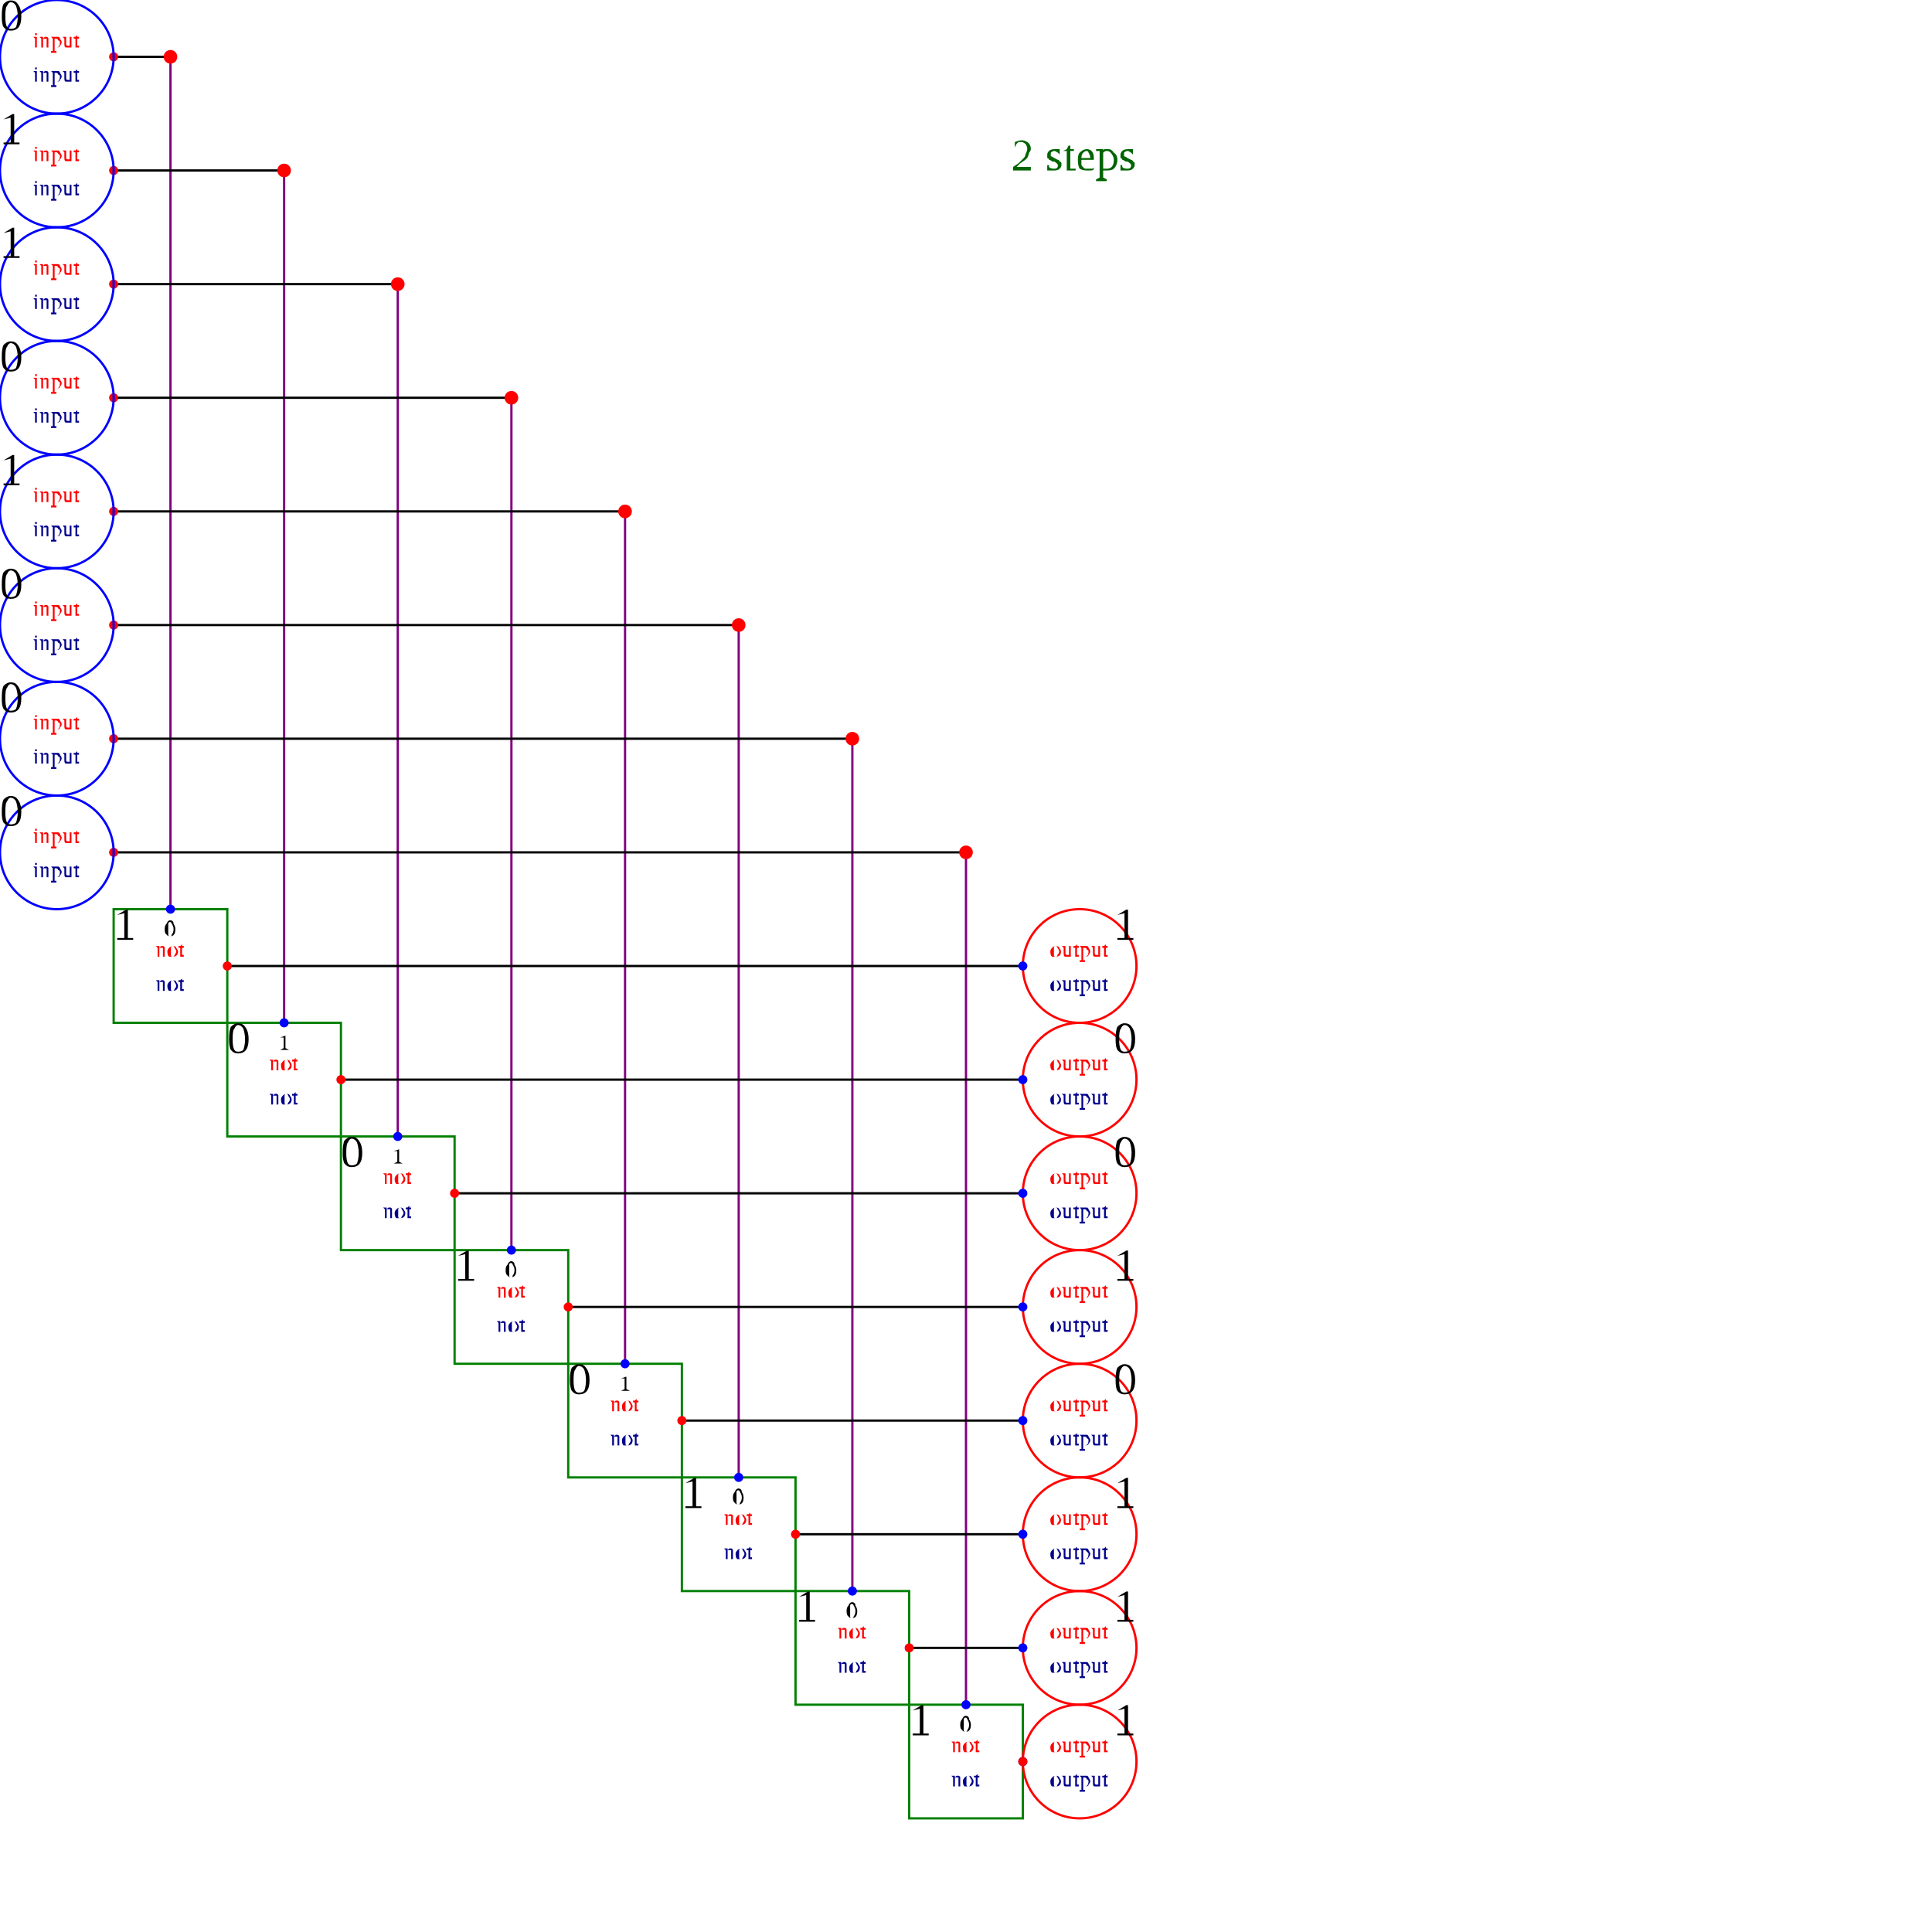
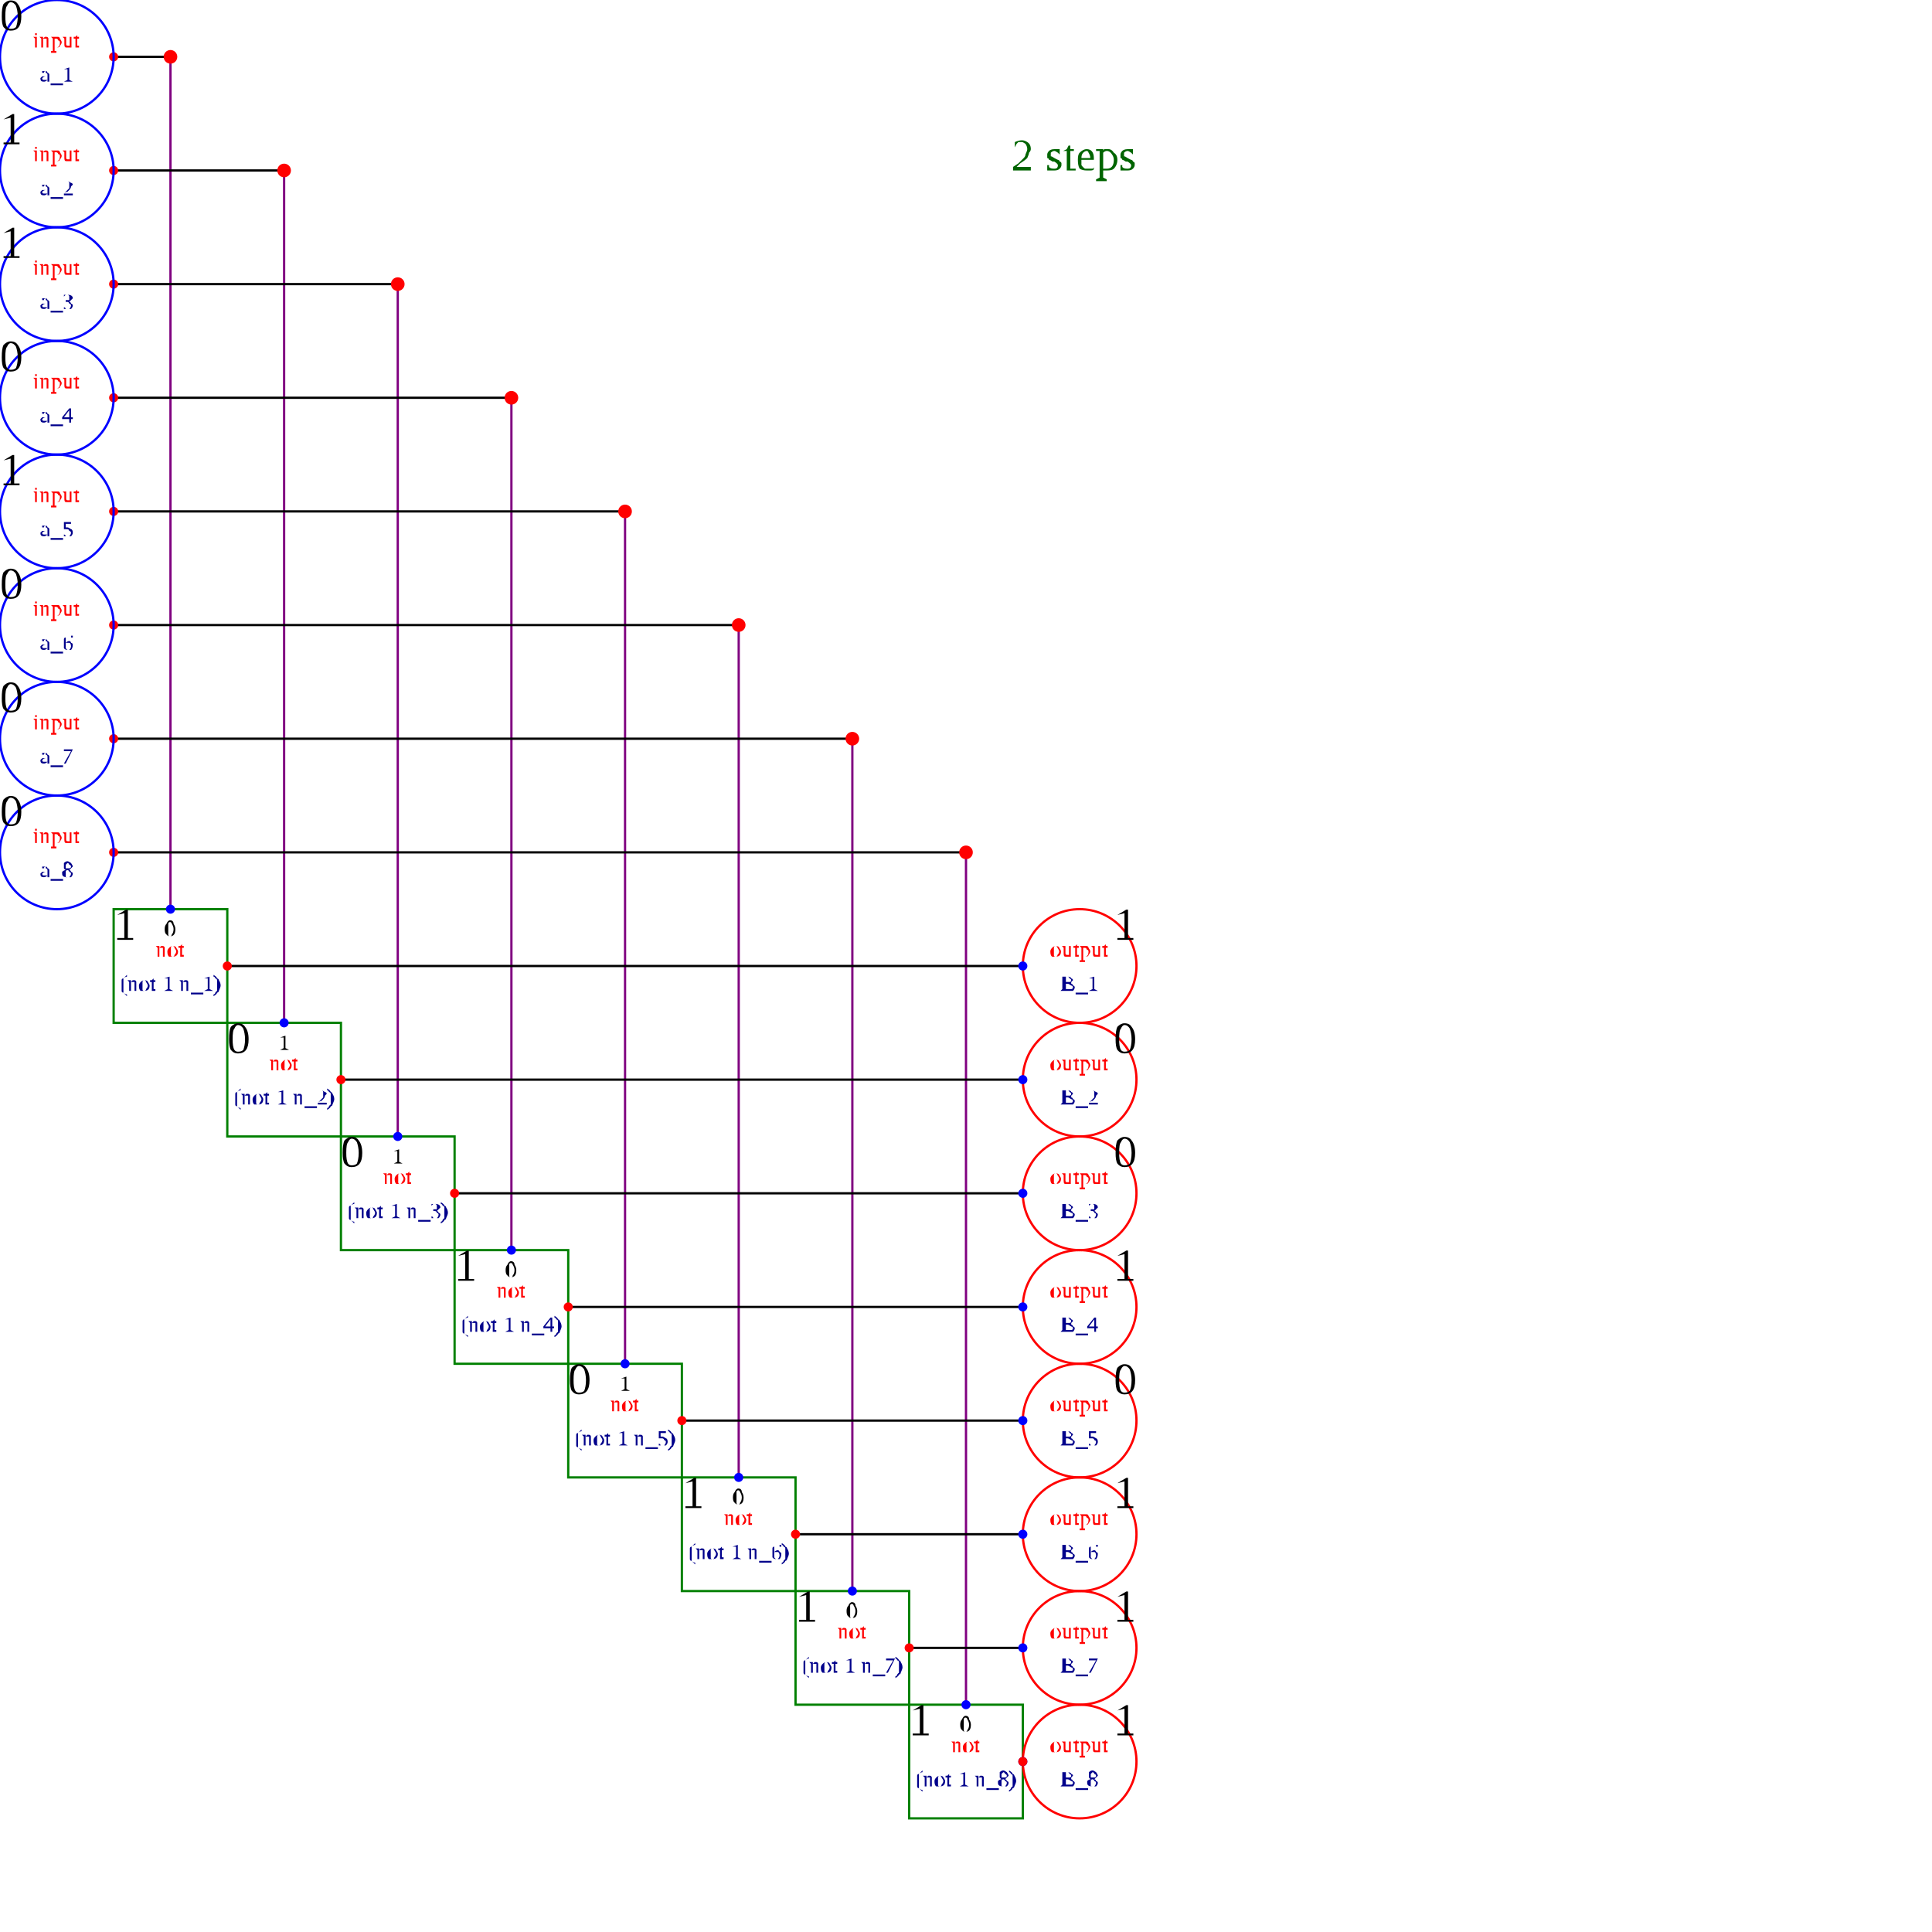
<svg xmlns="http://www.w3.org/2000/svg" height="100%" viewBox="0 0 17 17" width="100%">
  <text fill="darkGreen" font-size="0.4" stroke-width="0.04" text-anchor="end" x="10" y="1.5">2 steps</text>
  <rect fill="transparent" font-size="0.2" height="1" stroke="green" stroke-width="0.02" width="1" x="1" y="8" />
  <text dominant-baseline="hanging" fill="black" font-size="0.4" stroke-width="0.04" text-anchor="start" x="1" y="8">1</text>
  <text dominant-baseline="auto" fill="red" font-size="0.2" stroke-width="0.02" text-anchor="middle" x="1.5" y="8.417">not</text>
-   <text dominant-baseline="hanging" fill="darkblue" font-size="0.2" stroke-width="0.02" text-anchor="middle" x="1.5" y="8.583">not</text>
+   <text dominant-baseline="hanging" fill="darkblue" font-size="0.2" stroke-width="0.02" text-anchor="middle" x="1.5" y="8.583">(not 1 n_1)</text>
  <line font-size="0.2" stroke="black" stroke-width="0.02" x1="1" x2="1.5" y1="0.5" y2="0.5" />
  <line font-size="0.2" stroke="purple" stroke-width="0.02" x1="1.5" x2="1.5" y1="0.5" y2="8" />
  <circle cx="1.5" cy="0.5" fill="red" font-size="0.2" r="0.06" stroke-width="0.02" />
  <circle cx="1.5" cy="8" fill="blue" font-size="0.2" r="0.04" stroke-width="0.02" />
  <circle cx="1" cy="0.5" fill="red" font-size="0.2" r="0.04" stroke-width="0.02" />
  <text dominant-baseline="hanging" fill="black" font-size="0.2" stroke-width="0.02" text-anchor="middle" x="1.5" y="8.1">0</text>
  <rect fill="transparent" font-size="0.2" height="1" stroke="green" stroke-width="0.02" width="1" x="2" y="9" />
  <text dominant-baseline="hanging" fill="black" font-size="0.4" stroke-width="0.04" text-anchor="start" x="2" y="9">0</text>
  <text dominant-baseline="auto" fill="red" font-size="0.2" stroke-width="0.02" text-anchor="middle" x="2.5" y="9.417">not</text>
-   <text dominant-baseline="hanging" fill="darkblue" font-size="0.2" stroke-width="0.02" text-anchor="middle" x="2.5" y="9.583">not</text>
+   <text dominant-baseline="hanging" fill="darkblue" font-size="0.2" stroke-width="0.02" text-anchor="middle" x="2.5" y="9.583">(not 1 n_2)</text>
  <line font-size="0.2" stroke="black" stroke-width="0.02" x1="1" x2="2.5" y1="1.5" y2="1.5" />
  <line font-size="0.2" stroke="purple" stroke-width="0.02" x1="2.5" x2="2.5" y1="1.5" y2="9" />
  <circle cx="2.5" cy="1.5" fill="red" font-size="0.2" r="0.06" stroke-width="0.02" />
  <circle cx="2.5" cy="9" fill="blue" font-size="0.2" r="0.04" stroke-width="0.02" />
  <circle cx="1" cy="1.5" fill="red" font-size="0.2" r="0.04" stroke-width="0.02" />
  <text dominant-baseline="hanging" fill="black" font-size="0.2" stroke-width="0.02" text-anchor="middle" x="2.5" y="9.1">1</text>
  <rect fill="transparent" font-size="0.2" height="1" stroke="green" stroke-width="0.02" width="1" x="3" y="10" />
  <text dominant-baseline="hanging" fill="black" font-size="0.4" stroke-width="0.04" text-anchor="start" x="3" y="10">0</text>
  <text dominant-baseline="auto" fill="red" font-size="0.2" stroke-width="0.02" text-anchor="middle" x="3.5" y="10.417">not</text>
-   <text dominant-baseline="hanging" fill="darkblue" font-size="0.2" stroke-width="0.02" text-anchor="middle" x="3.5" y="10.583">not</text>
+   <text dominant-baseline="hanging" fill="darkblue" font-size="0.2" stroke-width="0.02" text-anchor="middle" x="3.5" y="10.583">(not 1 n_3)</text>
  <line font-size="0.2" stroke="black" stroke-width="0.02" x1="1" x2="3.5" y1="2.5" y2="2.5" />
  <line font-size="0.2" stroke="purple" stroke-width="0.02" x1="3.5" x2="3.5" y1="2.5" y2="10" />
  <circle cx="3.5" cy="2.5" fill="red" font-size="0.2" r="0.06" stroke-width="0.02" />
  <circle cx="3.5" cy="10" fill="blue" font-size="0.2" r="0.04" stroke-width="0.02" />
  <circle cx="1" cy="2.5" fill="red" font-size="0.2" r="0.04" stroke-width="0.02" />
  <text dominant-baseline="hanging" fill="black" font-size="0.2" stroke-width="0.02" text-anchor="middle" x="3.5" y="10.1">1</text>
  <rect fill="transparent" font-size="0.2" height="1" stroke="green" stroke-width="0.02" width="1" x="4" y="11" />
  <text dominant-baseline="hanging" fill="black" font-size="0.4" stroke-width="0.04" text-anchor="start" x="4" y="11">1</text>
  <text dominant-baseline="auto" fill="red" font-size="0.2" stroke-width="0.02" text-anchor="middle" x="4.5" y="11.417">not</text>
-   <text dominant-baseline="hanging" fill="darkblue" font-size="0.2" stroke-width="0.02" text-anchor="middle" x="4.5" y="11.583">not</text>
+   <text dominant-baseline="hanging" fill="darkblue" font-size="0.2" stroke-width="0.02" text-anchor="middle" x="4.5" y="11.583">(not 1 n_4)</text>
  <line font-size="0.2" stroke="black" stroke-width="0.02" x1="1" x2="4.5" y1="3.5" y2="3.5" />
  <line font-size="0.2" stroke="purple" stroke-width="0.02" x1="4.5" x2="4.5" y1="3.5" y2="11" />
  <circle cx="4.5" cy="3.5" fill="red" font-size="0.2" r="0.06" stroke-width="0.02" />
  <circle cx="4.5" cy="11" fill="blue" font-size="0.2" r="0.04" stroke-width="0.02" />
  <circle cx="1" cy="3.5" fill="red" font-size="0.2" r="0.04" stroke-width="0.02" />
  <text dominant-baseline="hanging" fill="black" font-size="0.2" stroke-width="0.02" text-anchor="middle" x="4.5" y="11.1">0</text>
  <rect fill="transparent" font-size="0.2" height="1" stroke="green" stroke-width="0.02" width="1" x="5" y="12" />
  <text dominant-baseline="hanging" fill="black" font-size="0.4" stroke-width="0.04" text-anchor="start" x="5" y="12">0</text>
  <text dominant-baseline="auto" fill="red" font-size="0.2" stroke-width="0.02" text-anchor="middle" x="5.5" y="12.417">not</text>
-   <text dominant-baseline="hanging" fill="darkblue" font-size="0.2" stroke-width="0.02" text-anchor="middle" x="5.5" y="12.583">not</text>
+   <text dominant-baseline="hanging" fill="darkblue" font-size="0.2" stroke-width="0.02" text-anchor="middle" x="5.5" y="12.583">(not 1 n_5)</text>
  <line font-size="0.2" stroke="black" stroke-width="0.02" x1="1" x2="5.5" y1="4.5" y2="4.5" />
  <line font-size="0.2" stroke="purple" stroke-width="0.02" x1="5.5" x2="5.5" y1="4.5" y2="12" />
  <circle cx="5.5" cy="4.5" fill="red" font-size="0.2" r="0.06" stroke-width="0.02" />
  <circle cx="5.5" cy="12" fill="blue" font-size="0.2" r="0.04" stroke-width="0.02" />
  <circle cx="1" cy="4.5" fill="red" font-size="0.2" r="0.04" stroke-width="0.02" />
  <text dominant-baseline="hanging" fill="black" font-size="0.2" stroke-width="0.02" text-anchor="middle" x="5.5" y="12.1">1</text>
  <rect fill="transparent" font-size="0.2" height="1" stroke="green" stroke-width="0.02" width="1" x="6" y="13" />
  <text dominant-baseline="hanging" fill="black" font-size="0.4" stroke-width="0.04" text-anchor="start" x="6" y="13">1</text>
  <text dominant-baseline="auto" fill="red" font-size="0.2" stroke-width="0.02" text-anchor="middle" x="6.5" y="13.417">not</text>
-   <text dominant-baseline="hanging" fill="darkblue" font-size="0.2" stroke-width="0.02" text-anchor="middle" x="6.5" y="13.583">not</text>
+   <text dominant-baseline="hanging" fill="darkblue" font-size="0.2" stroke-width="0.02" text-anchor="middle" x="6.5" y="13.583">(not 1 n_6)</text>
  <line font-size="0.2" stroke="black" stroke-width="0.02" x1="1" x2="6.5" y1="5.5" y2="5.5" />
  <line font-size="0.2" stroke="purple" stroke-width="0.02" x1="6.5" x2="6.5" y1="5.5" y2="13" />
  <circle cx="6.5" cy="5.5" fill="red" font-size="0.2" r="0.06" stroke-width="0.02" />
  <circle cx="6.5" cy="13" fill="blue" font-size="0.2" r="0.04" stroke-width="0.02" />
  <circle cx="1" cy="5.5" fill="red" font-size="0.2" r="0.04" stroke-width="0.02" />
  <text dominant-baseline="hanging" fill="black" font-size="0.2" stroke-width="0.02" text-anchor="middle" x="6.5" y="13.1">0</text>
  <rect fill="transparent" font-size="0.2" height="1" stroke="green" stroke-width="0.02" width="1" x="7" y="14" />
  <text dominant-baseline="hanging" fill="black" font-size="0.4" stroke-width="0.04" text-anchor="start" x="7" y="14">1</text>
  <text dominant-baseline="auto" fill="red" font-size="0.2" stroke-width="0.02" text-anchor="middle" x="7.5" y="14.417">not</text>
-   <text dominant-baseline="hanging" fill="darkblue" font-size="0.2" stroke-width="0.02" text-anchor="middle" x="7.5" y="14.583">not</text>
+   <text dominant-baseline="hanging" fill="darkblue" font-size="0.2" stroke-width="0.02" text-anchor="middle" x="7.5" y="14.583">(not 1 n_7)</text>
  <line font-size="0.2" stroke="black" stroke-width="0.02" x1="1" x2="7.5" y1="6.5" y2="6.5" />
  <line font-size="0.2" stroke="purple" stroke-width="0.02" x1="7.5" x2="7.5" y1="6.5" y2="14" />
  <circle cx="7.5" cy="6.5" fill="red" font-size="0.2" r="0.06" stroke-width="0.02" />
  <circle cx="7.5" cy="14" fill="blue" font-size="0.2" r="0.04" stroke-width="0.02" />
  <circle cx="1" cy="6.5" fill="red" font-size="0.2" r="0.04" stroke-width="0.02" />
  <text dominant-baseline="hanging" fill="black" font-size="0.2" stroke-width="0.02" text-anchor="middle" x="7.5" y="14.1">0</text>
  <rect fill="transparent" font-size="0.2" height="1" stroke="green" stroke-width="0.02" width="1" x="8" y="15" />
  <text dominant-baseline="hanging" fill="black" font-size="0.4" stroke-width="0.04" text-anchor="start" x="8" y="15">1</text>
  <text dominant-baseline="auto" fill="red" font-size="0.2" stroke-width="0.02" text-anchor="middle" x="8.5" y="15.417">not</text>
-   <text dominant-baseline="hanging" fill="darkblue" font-size="0.2" stroke-width="0.02" text-anchor="middle" x="8.5" y="15.583">not</text>
+   <text dominant-baseline="hanging" fill="darkblue" font-size="0.2" stroke-width="0.02" text-anchor="middle" x="8.5" y="15.583">(not 1 n_8)</text>
  <line font-size="0.2" stroke="black" stroke-width="0.02" x1="1" x2="8.5" y1="7.5" y2="7.5" />
  <line font-size="0.2" stroke="purple" stroke-width="0.02" x1="8.5" x2="8.5" y1="7.5" y2="15" />
  <circle cx="8.5" cy="7.5" fill="red" font-size="0.2" r="0.06" stroke-width="0.02" />
  <circle cx="8.5" cy="15" fill="blue" font-size="0.2" r="0.04" stroke-width="0.02" />
  <circle cx="1" cy="7.5" fill="red" font-size="0.2" r="0.04" stroke-width="0.02" />
  <text dominant-baseline="hanging" fill="black" font-size="0.2" stroke-width="0.02" text-anchor="middle" x="8.5" y="15.1">0</text>
  <circle cx="9.5" cy="8.5" fill="transparent" font-size="0.2" r="0.5" stroke="red" stroke-width="0.02" />
  <text dominant-baseline="hanging" fill="black" font-size="0.4" stroke-width="0.04" text-anchor="end" x="10" y="8">1</text>
  <text dominant-baseline="auto" fill="red" font-size="0.2" stroke-width="0.02" text-anchor="middle" x="9.5" y="8.417">output</text>
-   <text dominant-baseline="hanging" fill="darkblue" font-size="0.2" stroke-width="0.02" text-anchor="middle" x="9.5" y="8.583">output</text>
+   <text dominant-baseline="hanging" fill="darkblue" font-size="0.2" stroke-width="0.02" text-anchor="middle" x="9.5" y="8.583">B_1</text>
  <line font-size="0.2" stroke="black" stroke-width="0.02" x1="2" x2="9" y1="8.5" y2="8.5" />
  <circle cx="9" cy="8.5" fill="blue" font-size="0.2" r="0.04" stroke-width="0.02" />
  <circle cx="2" cy="8.5" fill="red" font-size="0.2" r="0.04" stroke-width="0.02" />
  <circle cx="9.5" cy="9.5" fill="transparent" font-size="0.2" r="0.5" stroke="red" stroke-width="0.02" />
  <text dominant-baseline="hanging" fill="black" font-size="0.4" stroke-width="0.04" text-anchor="end" x="10" y="9">0</text>
  <text dominant-baseline="auto" fill="red" font-size="0.2" stroke-width="0.02" text-anchor="middle" x="9.5" y="9.417">output</text>
-   <text dominant-baseline="hanging" fill="darkblue" font-size="0.2" stroke-width="0.02" text-anchor="middle" x="9.5" y="9.583">output</text>
+   <text dominant-baseline="hanging" fill="darkblue" font-size="0.2" stroke-width="0.02" text-anchor="middle" x="9.5" y="9.583">B_2</text>
  <line font-size="0.2" stroke="black" stroke-width="0.02" x1="3" x2="9" y1="9.5" y2="9.5" />
  <circle cx="9" cy="9.5" fill="blue" font-size="0.2" r="0.04" stroke-width="0.02" />
  <circle cx="3" cy="9.5" fill="red" font-size="0.2" r="0.04" stroke-width="0.02" />
  <circle cx="9.5" cy="10.5" fill="transparent" font-size="0.2" r="0.5" stroke="red" stroke-width="0.02" />
  <text dominant-baseline="hanging" fill="black" font-size="0.4" stroke-width="0.04" text-anchor="end" x="10" y="10">0</text>
  <text dominant-baseline="auto" fill="red" font-size="0.2" stroke-width="0.02" text-anchor="middle" x="9.5" y="10.417">output</text>
-   <text dominant-baseline="hanging" fill="darkblue" font-size="0.2" stroke-width="0.02" text-anchor="middle" x="9.5" y="10.583">output</text>
+   <text dominant-baseline="hanging" fill="darkblue" font-size="0.2" stroke-width="0.02" text-anchor="middle" x="9.5" y="10.583">B_3</text>
  <line font-size="0.2" stroke="black" stroke-width="0.02" x1="4" x2="9" y1="10.5" y2="10.5" />
  <circle cx="9" cy="10.5" fill="blue" font-size="0.2" r="0.04" stroke-width="0.02" />
  <circle cx="4" cy="10.5" fill="red" font-size="0.2" r="0.04" stroke-width="0.02" />
  <circle cx="9.5" cy="11.5" fill="transparent" font-size="0.2" r="0.5" stroke="red" stroke-width="0.02" />
  <text dominant-baseline="hanging" fill="black" font-size="0.4" stroke-width="0.04" text-anchor="end" x="10" y="11">1</text>
  <text dominant-baseline="auto" fill="red" font-size="0.2" stroke-width="0.02" text-anchor="middle" x="9.5" y="11.417">output</text>
-   <text dominant-baseline="hanging" fill="darkblue" font-size="0.2" stroke-width="0.02" text-anchor="middle" x="9.5" y="11.583">output</text>
+   <text dominant-baseline="hanging" fill="darkblue" font-size="0.2" stroke-width="0.02" text-anchor="middle" x="9.5" y="11.583">B_4</text>
  <line font-size="0.2" stroke="black" stroke-width="0.02" x1="5" x2="9" y1="11.5" y2="11.5" />
  <circle cx="9" cy="11.5" fill="blue" font-size="0.2" r="0.04" stroke-width="0.02" />
  <circle cx="5" cy="11.5" fill="red" font-size="0.2" r="0.04" stroke-width="0.02" />
  <circle cx="9.5" cy="12.5" fill="transparent" font-size="0.2" r="0.5" stroke="red" stroke-width="0.02" />
  <text dominant-baseline="hanging" fill="black" font-size="0.4" stroke-width="0.04" text-anchor="end" x="10" y="12">0</text>
  <text dominant-baseline="auto" fill="red" font-size="0.2" stroke-width="0.02" text-anchor="middle" x="9.5" y="12.417">output</text>
-   <text dominant-baseline="hanging" fill="darkblue" font-size="0.2" stroke-width="0.02" text-anchor="middle" x="9.5" y="12.583">output</text>
+   <text dominant-baseline="hanging" fill="darkblue" font-size="0.2" stroke-width="0.02" text-anchor="middle" x="9.5" y="12.583">B_5</text>
  <line font-size="0.2" stroke="black" stroke-width="0.02" x1="6" x2="9" y1="12.5" y2="12.5" />
  <circle cx="9" cy="12.5" fill="blue" font-size="0.2" r="0.04" stroke-width="0.02" />
  <circle cx="6" cy="12.5" fill="red" font-size="0.2" r="0.04" stroke-width="0.02" />
  <circle cx="9.5" cy="13.5" fill="transparent" font-size="0.2" r="0.5" stroke="red" stroke-width="0.02" />
  <text dominant-baseline="hanging" fill="black" font-size="0.4" stroke-width="0.04" text-anchor="end" x="10" y="13">1</text>
  <text dominant-baseline="auto" fill="red" font-size="0.2" stroke-width="0.02" text-anchor="middle" x="9.5" y="13.417">output</text>
-   <text dominant-baseline="hanging" fill="darkblue" font-size="0.2" stroke-width="0.02" text-anchor="middle" x="9.5" y="13.583">output</text>
+   <text dominant-baseline="hanging" fill="darkblue" font-size="0.2" stroke-width="0.02" text-anchor="middle" x="9.5" y="13.583">B_6</text>
  <line font-size="0.2" stroke="black" stroke-width="0.02" x1="7" x2="9" y1="13.5" y2="13.5" />
  <circle cx="9" cy="13.5" fill="blue" font-size="0.2" r="0.04" stroke-width="0.02" />
  <circle cx="7" cy="13.5" fill="red" font-size="0.2" r="0.04" stroke-width="0.02" />
  <circle cx="9.5" cy="14.5" fill="transparent" font-size="0.2" r="0.5" stroke="red" stroke-width="0.02" />
  <text dominant-baseline="hanging" fill="black" font-size="0.4" stroke-width="0.04" text-anchor="end" x="10" y="14">1</text>
  <text dominant-baseline="auto" fill="red" font-size="0.2" stroke-width="0.02" text-anchor="middle" x="9.5" y="14.417">output</text>
-   <text dominant-baseline="hanging" fill="darkblue" font-size="0.2" stroke-width="0.02" text-anchor="middle" x="9.5" y="14.583">output</text>
+   <text dominant-baseline="hanging" fill="darkblue" font-size="0.2" stroke-width="0.02" text-anchor="middle" x="9.5" y="14.583">B_7</text>
  <line font-size="0.2" stroke="black" stroke-width="0.02" x1="8" x2="9" y1="14.5" y2="14.5" />
  <circle cx="9" cy="14.5" fill="blue" font-size="0.2" r="0.04" stroke-width="0.02" />
  <circle cx="8" cy="14.5" fill="red" font-size="0.2" r="0.04" stroke-width="0.02" />
  <circle cx="9.5" cy="15.5" fill="transparent" font-size="0.2" r="0.5" stroke="red" stroke-width="0.02" />
  <text dominant-baseline="hanging" fill="black" font-size="0.4" stroke-width="0.04" text-anchor="end" x="10" y="15">1</text>
  <text dominant-baseline="auto" fill="red" font-size="0.2" stroke-width="0.02" text-anchor="middle" x="9.5" y="15.417">output</text>
-   <text dominant-baseline="hanging" fill="darkblue" font-size="0.2" stroke-width="0.02" text-anchor="middle" x="9.5" y="15.583">output</text>
+   <text dominant-baseline="hanging" fill="darkblue" font-size="0.2" stroke-width="0.02" text-anchor="middle" x="9.5" y="15.583">B_8</text>
  <line font-size="0.2" stroke="black" stroke-width="0.02" x1="9" x2="9" y1="15.5" y2="15.5" />
  <circle cx="9" cy="15.5" fill="blue" font-size="0.2" r="0.04" stroke-width="0.02" />
  <circle cx="9" cy="15.5" fill="red" font-size="0.2" r="0.04" stroke-width="0.02" />
  <circle cx="0.5" cy="0.5" fill="transparent" font-size="0.2" r="0.5" stroke="blue" stroke-width="0.02" />
  <text dominant-baseline="hanging" fill="black" font-size="0.4" stroke-width="0.04" text-anchor="start" x="0" y="0">0</text>
  <text dominant-baseline="auto" fill="red" font-size="0.2" stroke-width="0.02" text-anchor="middle" x="0.5" y="0.417">input</text>
-   <text dominant-baseline="hanging" fill="darkblue" font-size="0.2" stroke-width="0.02" text-anchor="middle" x="0.5" y="0.583">input</text>
+   <text dominant-baseline="hanging" fill="darkblue" font-size="0.2" stroke-width="0.02" text-anchor="middle" x="0.5" y="0.583">a_1</text>
  <circle cx="0.5" cy="1.5" fill="transparent" font-size="0.2" r="0.5" stroke="blue" stroke-width="0.02" />
  <text dominant-baseline="hanging" fill="black" font-size="0.4" stroke-width="0.04" text-anchor="start" x="0" y="1">1</text>
  <text dominant-baseline="auto" fill="red" font-size="0.2" stroke-width="0.02" text-anchor="middle" x="0.5" y="1.417">input</text>
-   <text dominant-baseline="hanging" fill="darkblue" font-size="0.2" stroke-width="0.02" text-anchor="middle" x="0.5" y="1.583">input</text>
+   <text dominant-baseline="hanging" fill="darkblue" font-size="0.2" stroke-width="0.02" text-anchor="middle" x="0.5" y="1.583">a_2</text>
  <circle cx="0.5" cy="2.5" fill="transparent" font-size="0.2" r="0.5" stroke="blue" stroke-width="0.02" />
  <text dominant-baseline="hanging" fill="black" font-size="0.4" stroke-width="0.04" text-anchor="start" x="0" y="2">1</text>
  <text dominant-baseline="auto" fill="red" font-size="0.2" stroke-width="0.02" text-anchor="middle" x="0.5" y="2.417">input</text>
-   <text dominant-baseline="hanging" fill="darkblue" font-size="0.2" stroke-width="0.02" text-anchor="middle" x="0.5" y="2.583">input</text>
+   <text dominant-baseline="hanging" fill="darkblue" font-size="0.2" stroke-width="0.02" text-anchor="middle" x="0.5" y="2.583">a_3</text>
  <circle cx="0.5" cy="3.5" fill="transparent" font-size="0.2" r="0.5" stroke="blue" stroke-width="0.02" />
  <text dominant-baseline="hanging" fill="black" font-size="0.4" stroke-width="0.04" text-anchor="start" x="0" y="3">0</text>
  <text dominant-baseline="auto" fill="red" font-size="0.2" stroke-width="0.02" text-anchor="middle" x="0.5" y="3.417">input</text>
-   <text dominant-baseline="hanging" fill="darkblue" font-size="0.2" stroke-width="0.02" text-anchor="middle" x="0.5" y="3.583">input</text>
+   <text dominant-baseline="hanging" fill="darkblue" font-size="0.2" stroke-width="0.02" text-anchor="middle" x="0.5" y="3.583">a_4</text>
  <circle cx="0.5" cy="4.5" fill="transparent" font-size="0.2" r="0.5" stroke="blue" stroke-width="0.02" />
  <text dominant-baseline="hanging" fill="black" font-size="0.4" stroke-width="0.04" text-anchor="start" x="0" y="4">1</text>
  <text dominant-baseline="auto" fill="red" font-size="0.2" stroke-width="0.02" text-anchor="middle" x="0.5" y="4.417">input</text>
-   <text dominant-baseline="hanging" fill="darkblue" font-size="0.2" stroke-width="0.02" text-anchor="middle" x="0.5" y="4.583">input</text>
+   <text dominant-baseline="hanging" fill="darkblue" font-size="0.2" stroke-width="0.02" text-anchor="middle" x="0.5" y="4.583">a_5</text>
  <circle cx="0.5" cy="5.5" fill="transparent" font-size="0.2" r="0.5" stroke="blue" stroke-width="0.02" />
  <text dominant-baseline="hanging" fill="black" font-size="0.4" stroke-width="0.04" text-anchor="start" x="0" y="5">0</text>
  <text dominant-baseline="auto" fill="red" font-size="0.2" stroke-width="0.02" text-anchor="middle" x="0.5" y="5.417">input</text>
-   <text dominant-baseline="hanging" fill="darkblue" font-size="0.2" stroke-width="0.02" text-anchor="middle" x="0.5" y="5.583">input</text>
+   <text dominant-baseline="hanging" fill="darkblue" font-size="0.2" stroke-width="0.02" text-anchor="middle" x="0.5" y="5.583">a_6</text>
  <circle cx="0.5" cy="6.5" fill="transparent" font-size="0.2" r="0.5" stroke="blue" stroke-width="0.02" />
  <text dominant-baseline="hanging" fill="black" font-size="0.4" stroke-width="0.04" text-anchor="start" x="0" y="6">0</text>
  <text dominant-baseline="auto" fill="red" font-size="0.2" stroke-width="0.02" text-anchor="middle" x="0.5" y="6.417">input</text>
-   <text dominant-baseline="hanging" fill="darkblue" font-size="0.2" stroke-width="0.02" text-anchor="middle" x="0.5" y="6.583">input</text>
+   <text dominant-baseline="hanging" fill="darkblue" font-size="0.2" stroke-width="0.02" text-anchor="middle" x="0.5" y="6.583">a_7</text>
  <circle cx="0.5" cy="7.5" fill="transparent" font-size="0.2" r="0.5" stroke="blue" stroke-width="0.02" />
  <text dominant-baseline="hanging" fill="black" font-size="0.4" stroke-width="0.04" text-anchor="start" x="0" y="7">0</text>
  <text dominant-baseline="auto" fill="red" font-size="0.2" stroke-width="0.02" text-anchor="middle" x="0.5" y="7.417">input</text>
-   <text dominant-baseline="hanging" fill="darkblue" font-size="0.2" stroke-width="0.02" text-anchor="middle" x="0.5" y="7.583">input</text>
+   <text dominant-baseline="hanging" fill="darkblue" font-size="0.2" stroke-width="0.02" text-anchor="middle" x="0.5" y="7.583">a_8</text>
</svg>
